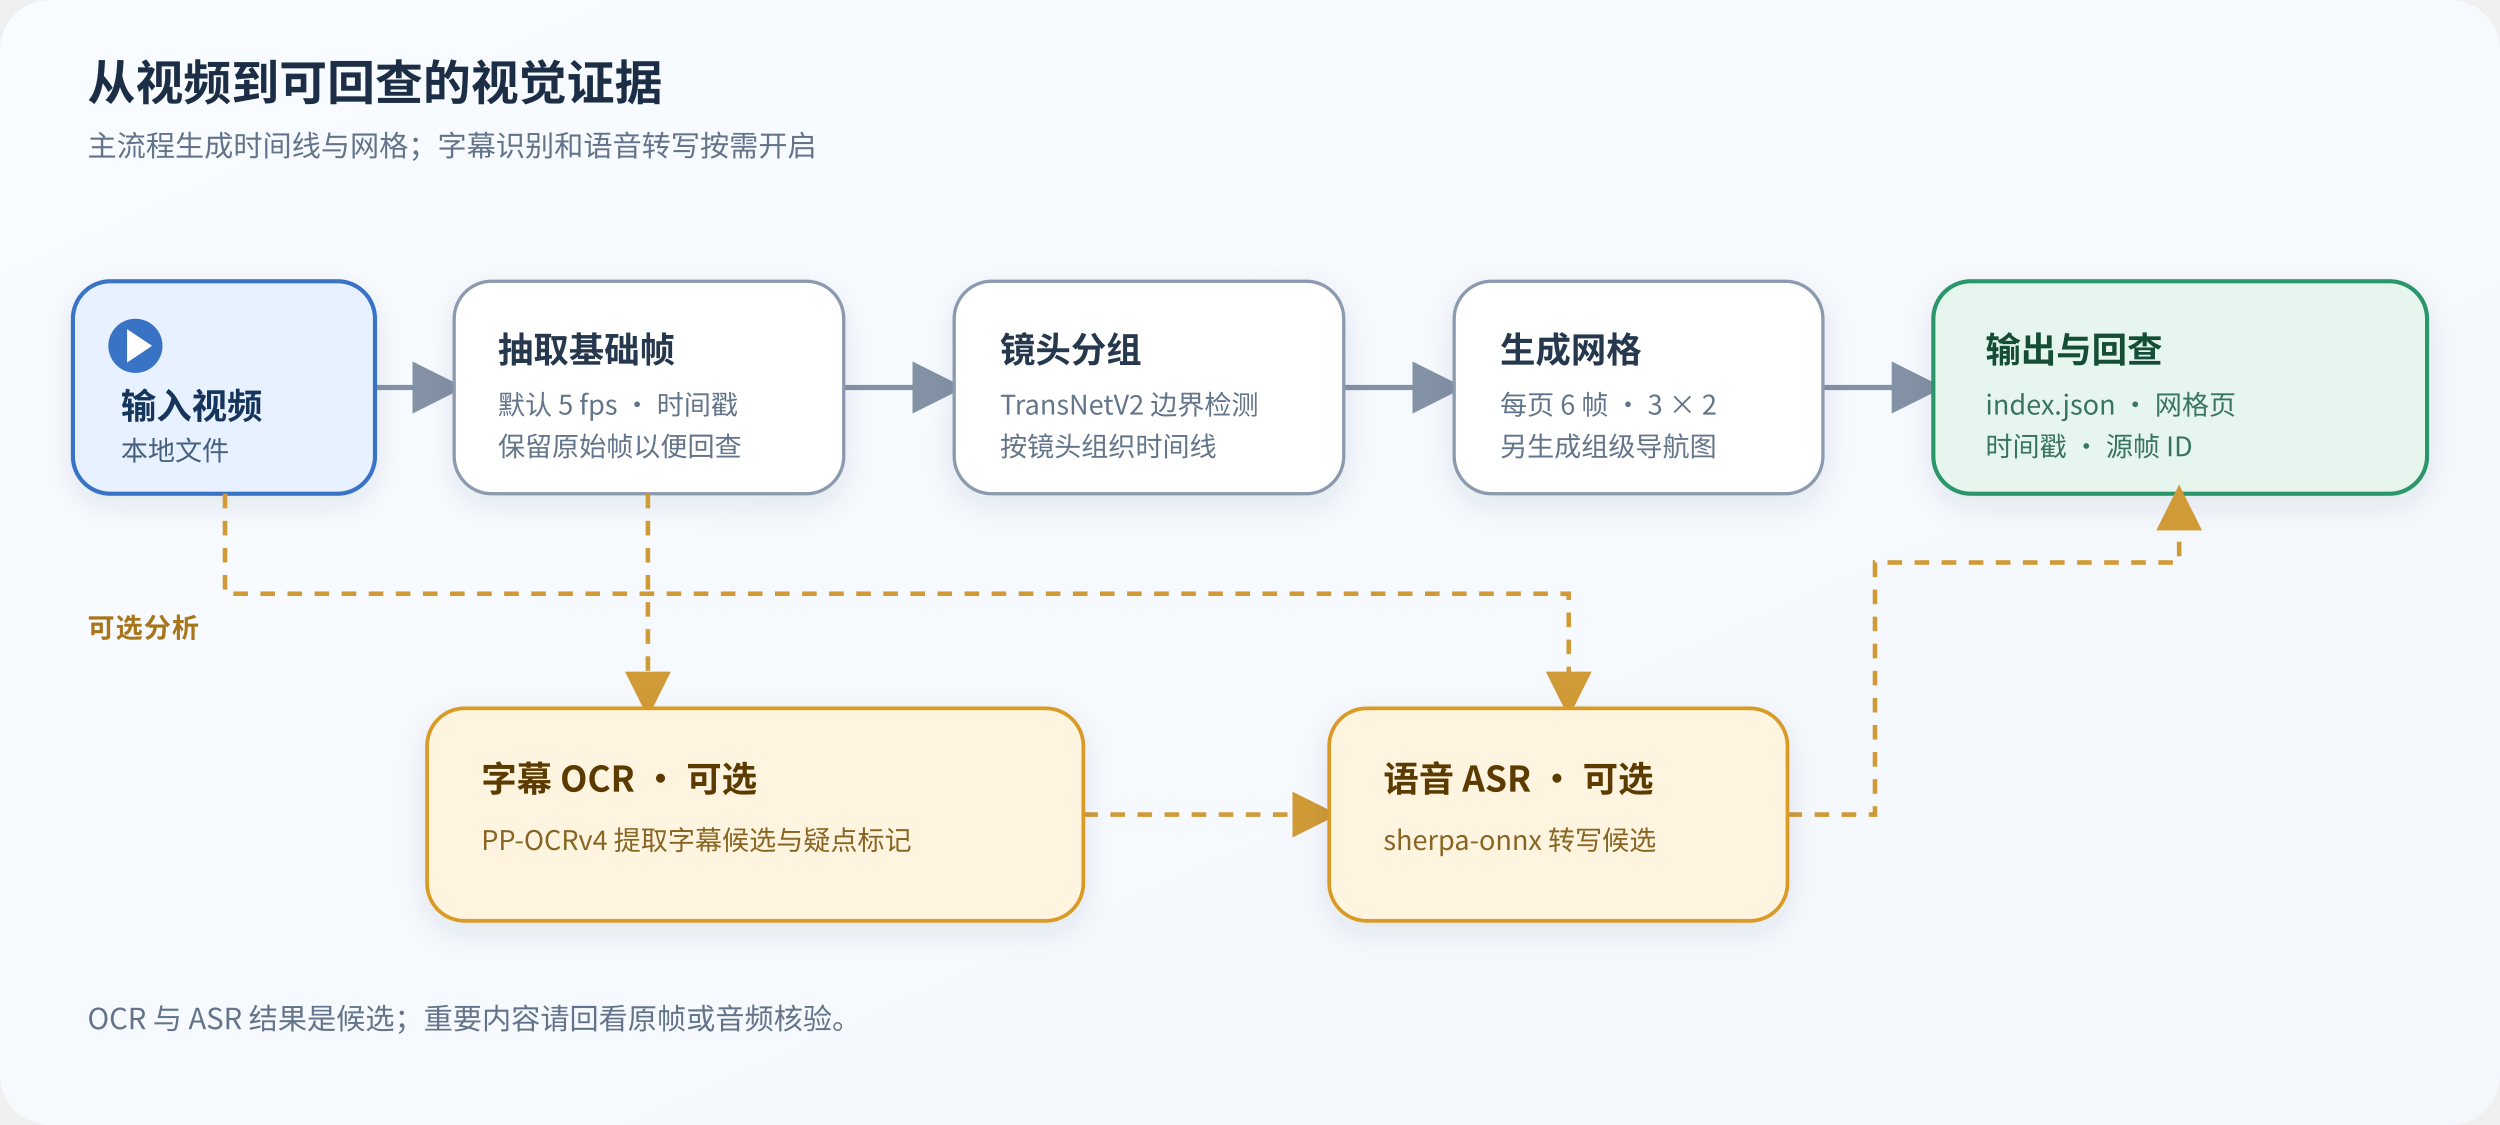
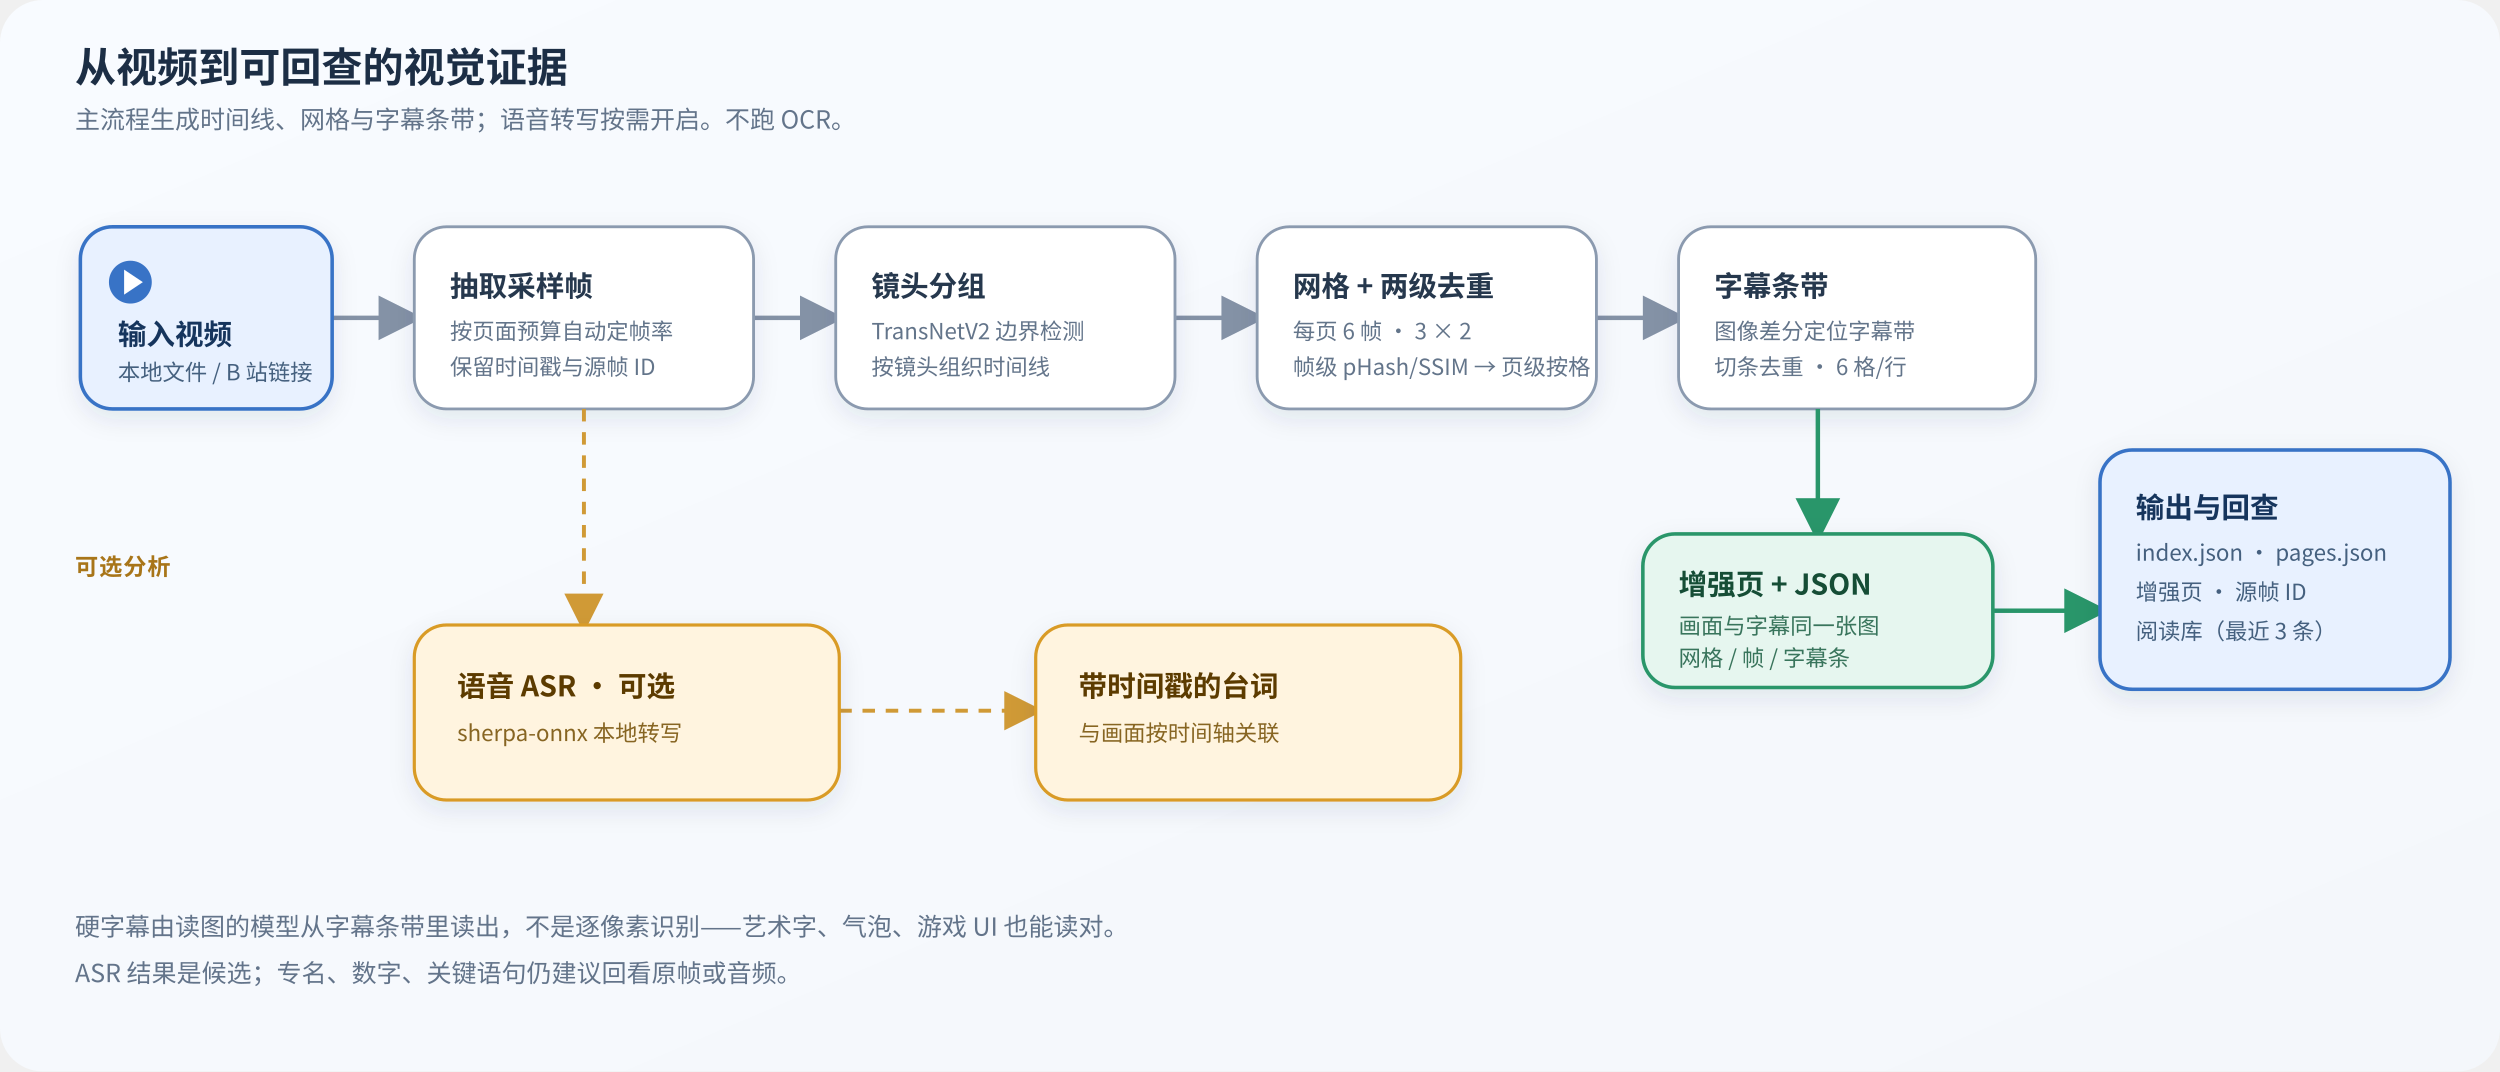
- <svg xmlns="http://www.w3.org/2000/svg" width="1200" height="540" viewBox="0 0 1200 540" role="img" aria-labelledby="title desc">
+ <svg xmlns="http://www.w3.org/2000/svg" width="1400" height="600" viewBox="0 0 1400 600" role="img" aria-labelledby="title desc">
  <defs>
    <linearGradient id="bg" x1="0" y1="0" x2="1" y2="1">
      <stop offset="0" stop-color="#f8fbff" />
      <stop offset="1" stop-color="#f4f7fb" />
    </linearGradient>
    <marker id="arrow" markerWidth="10" markerHeight="10" refX="8" refY="5" orient="auto">
      <path d="M0 0L10 5L0 10Z" fill="#8492a6" />
    </marker>
    <marker id="arrowOpt" markerWidth="10" markerHeight="10" refX="8" refY="5" orient="auto">
      <path d="M0 0L10 5L0 10Z" fill="#d09a36" />
    </marker>
+     <marker id="arrowGrn" markerWidth="10" markerHeight="10" refX="8" refY="5" orient="auto">
+       <path d="M0 0L10 5L0 10Z" fill="#29966a" />
+     </marker>
    <filter id="shadow" x="-20%" y="-20%" width="140%" height="150%">
      <feDropShadow dx="0" dy="5" stdDeviation="7" flood-color="#18324f" flood-opacity=".09" />
    </filter>
    <style>
      text { font-family: "Segoe UI", "Microsoft YaHei", "Noto Sans CJK SC", sans-serif; }
      .title { font-size: 23px; font-weight: 700; fill: #1c2e45; }
      .sub { font-size: 14px; fill: #63748a; }
-       .label { font-size: 17px; font-weight: 700; }
-       .detail { font-size: 13px; }
+       .label { font-size: 16px; font-weight: 700; }
+       .detail { font-size: 12.5px; }
      .edge { fill: none; stroke: #8492a6; stroke-width: 2.5; marker-end: url(#arrow); }
      .optional-edge { fill: none; stroke: #d09a36; stroke-width: 2.2; stroke-dasharray: 7 6; marker-end: url(#arrowOpt); }
+       .read-edge { fill: none; stroke: #29966a; stroke-width: 2.5; marker-end: url(#arrowGrn); }
    </style>
  </defs>
-   <rect width="1200" height="540" rx="24" fill="url(#bg)" />
-   <text x="42" y="48" class="title">从视频到可回查的视觉证据</text>
-   <text x="42" y="75" class="sub">主流程生成时间线与网格；字幕识别和语音转写按需开启</text>
-   <path class="edge" d="M180 186H218" />
-   <path class="edge" d="M405 186H458" />
-   <path class="edge" d="M645 186H698" />
-   <path class="edge" d="M875 186H928" />
+   <rect width="1400" height="600" rx="24" fill="url(#bg)" />
+   <text x="42" y="46" class="title">从视频到可回查的视觉证据</text>
+   <text x="42" y="72" class="sub">主流程生成时间线、网格与字幕条带；语音转写按需开启。不跑 OCR。</text>
+   <path class="edge" d="M186 178H232" />
+   <path class="edge" d="M422 178H468" />
+   <path class="edge" d="M658 178H704" />
+   <path class="edge" d="M894 178H940" />
  <g filter="url(#shadow)">
-     <rect x="35" y="135" width="145" height="102" rx="18" fill="#e8f1ff" stroke="#3973c6" stroke-width="2" />
-     <circle cx="65" cy="166" r="13" fill="#3973c6" />
-     <path d="M61 158L73 166L61 174Z" fill="#fff" />
-     <text x="58" y="201" class="label" fill="#17365d">输入视频</text>
-     <text x="58" y="221" class="detail" fill="#45617f">本地文件</text>
+     <rect x="45" y="127" width="141" height="102" rx="18" fill="#e8f1ff" stroke="#3973c6" stroke-width="2" />
+     <circle cx="73" cy="158" r="12" fill="#3973c6" />
+     <path d="M69.5 151L80 158L69.5 165Z" fill="#fff" />
+     <text x="66" y="193" class="label" fill="#17365d">输入视频</text>
+     <text x="66" y="213" class="detail" fill="#45617f">本地文件 / B 站链接</text>
  </g>
  <g filter="url(#shadow)">
-     <rect x="218" y="135" width="187" height="102" rx="18" fill="#fff" stroke="#8b9aaf" stroke-width="1.6" />
-     <text x="239" y="174" class="label" fill="#26384e">抽取基础帧</text>
-     <text x="239" y="199" class="detail" fill="#63748a">默认 5 fps · 时间戳</text>
-     <text x="239" y="219" class="detail" fill="#63748a">保留原始帧以便回查</text>
+     <rect x="232" y="127" width="190" height="102" rx="18" fill="#fff" stroke="#8b9aaf" stroke-width="1.6" />
+     <text x="252" y="166" class="label" fill="#26384e">抽取采样帧</text>
+     <text x="252" y="190" class="detail" fill="#63748a">按页面预算自动定帧率</text>
+     <text x="252" y="210" class="detail" fill="#63748a">保留时间戳与源帧 ID</text>
  </g>
  <g filter="url(#shadow)">
-     <rect x="458" y="135" width="187" height="102" rx="18" fill="#fff" stroke="#8b9aaf" stroke-width="1.6" />
-     <text x="480" y="174" class="label" fill="#26384e">镜头分组</text>
-     <text x="480" y="199" class="detail" fill="#63748a">TransNetV2 边界检测</text>
-     <text x="480" y="219" class="detail" fill="#63748a">按镜头组织时间线</text>
+     <rect x="468" y="127" width="190" height="102" rx="18" fill="#fff" stroke="#8b9aaf" stroke-width="1.6" />
+     <text x="488" y="166" class="label" fill="#26384e">镜头分组</text>
+     <text x="488" y="190" class="detail" fill="#63748a">TransNetV2 边界检测</text>
+     <text x="488" y="210" class="detail" fill="#63748a">按镜头组织时间线</text>
  </g>
  <g filter="url(#shadow)">
-     <rect x="698" y="135" width="177" height="102" rx="18" fill="#fff" stroke="#8b9aaf" stroke-width="1.6" />
-     <text x="720" y="174" class="label" fill="#26384e">生成网格</text>
-     <text x="720" y="199" class="detail" fill="#63748a">每页 6 帧 · 3 × 2</text>
-     <text x="720" y="219" class="detail" fill="#63748a">另生成组级导航图</text>
+     <rect x="704" y="127" width="190" height="102" rx="18" fill="#fff" stroke="#8b9aaf" stroke-width="1.6" />
+     <text x="724" y="166" class="label" fill="#26384e">网格 + 两级去重</text>
+     <text x="724" y="190" class="detail" fill="#63748a">每页 6 帧 · 3 × 2</text>
+     <text x="724" y="210" class="detail" fill="#63748a">帧级 pHash/SSIM → 页级按格</text>
  </g>
  <g filter="url(#shadow)">
-     <rect x="928" y="135" width="237" height="102" rx="18" fill="#e6f6ef" stroke="#29966a" stroke-width="2" />
-     <text x="953" y="174" class="label" fill="#124d36">输出与回查</text>
-     <text x="953" y="199" class="detail" fill="#39745c">index.json · 网格页</text>
-     <text x="953" y="219" class="detail" fill="#39745c">时间戳 · 源帧 ID</text>
+     <rect x="940" y="127" width="200" height="102" rx="18" fill="#fff" stroke="#8b9aaf" stroke-width="1.6" />
+     <text x="960" y="166" class="label" fill="#26384e">字幕条带</text>
+     <text x="960" y="190" class="detail" fill="#63748a">图像差分定位字幕带</text>
+     <text x="960" y="210" class="detail" fill="#63748a">切条去重 · 6 格/行</text>
  </g>
-   <text x="42" y="306" font-size="13" font-weight="700" fill="#a87519" letter-spacing=".5">可选分析</text>
-   <path class="optional-edge" d="M311 237V340" />
-   <path class="optional-edge" d="M108 237V285H753V340" />
-   <path class="optional-edge" d="M520 391H638" />
-   <path class="optional-edge" d="M858 391H900V270H1046V237" />
+   <path class="read-edge" d="M1018 229V299" />
+   <path class="read-edge" d="M1116 342H1176" />
  <g filter="url(#shadow)">
-     <rect x="205" y="340" width="315" height="102" rx="18" fill="#fff4df" stroke="#d99b26" stroke-width="1.8" />
-     <text x="231" y="380" class="label" fill="#5c3b00">字幕 OCR · 可选</text>
-     <text x="231" y="408" class="detail" fill="#876522">PP-OCRv4 提取字幕候选与疑点标记</text>
+     <rect x="920" y="299" width="196" height="86" rx="18" fill="#e6f6ef" stroke="#29966a" stroke-width="2" />
+     <text x="940" y="333" class="label" fill="#124d36">增强页 + JSON</text>
+     <text x="940" y="355" class="detail" fill="#39745c">画面与字幕同一张图</text>
+     <text x="940" y="373" class="detail" fill="#39745c">网格 / 帧 / 字幕条</text>
  </g>
  <g filter="url(#shadow)">
-     <rect x="638" y="340" width="220" height="102" rx="18" fill="#fff4df" stroke="#d99b26" stroke-width="1.8" />
-     <text x="664" y="380" class="label" fill="#5c3b00">语音 ASR · 可选</text>
-     <text x="664" y="408" class="detail" fill="#876522">sherpa-onnx 转写候选</text>
+     <rect x="1176" y="252" width="196" height="134" rx="18" fill="#e8f1ff" stroke="#3973c6" stroke-width="2" />
+     <text x="1196" y="290" class="label" fill="#17365d">输出与回查</text>
+     <text x="1196" y="314" class="detail" fill="#45617f">index.json · pages.json</text>
+     <text x="1196" y="336" class="detail" fill="#45617f">增强页 · 源帧 ID</text>
+     <text x="1196" y="358" class="detail" fill="#45617f">阅读库（最近 3 条）</text>
  </g>
-   <text x="42" y="494" class="sub">OCR 与 ASR 结果是候选；重要内容请回看原帧或音频核验。</text>
+   <text x="42" y="322" font-size="13" font-weight="700" fill="#a87519" letter-spacing=".5">可选分析</text>
+   <path class="optional-edge" d="M327 229V350" />
+   <path class="optional-edge" d="M470 398H580" />
+   <g filter="url(#shadow)">
+     <rect x="232" y="350" width="238" height="98" rx="18" fill="#fff4df" stroke="#d99b26" stroke-width="1.8" />
+     <text x="256" y="390" class="label" fill="#5c3b00">语音 ASR · 可选</text>
+     <text x="256" y="415" class="detail" fill="#876522">sherpa-onnx 本地转写</text>
+   </g>
+   <g filter="url(#shadow)">
+     <rect x="580" y="350" width="238" height="98" rx="18" fill="#fff4df" stroke="#d99b26" stroke-width="1.8" />
+     <text x="604" y="390" class="label" fill="#5c3b00">带时间戳的台词</text>
+     <text x="604" y="415" class="detail" fill="#876522">与画面按时间轴关联</text>
+   </g>
+   <text x="42" y="524" class="sub">硬字幕由读图的模型从字幕条带里读出，不是逐像素识别——艺术字、气泡、游戏 UI 也能读对。</text>
+   <text x="42" y="550" class="sub">ASR 结果是候选；专名、数字、关键语句仍建议回看原帧或音频。</text>
</svg>
